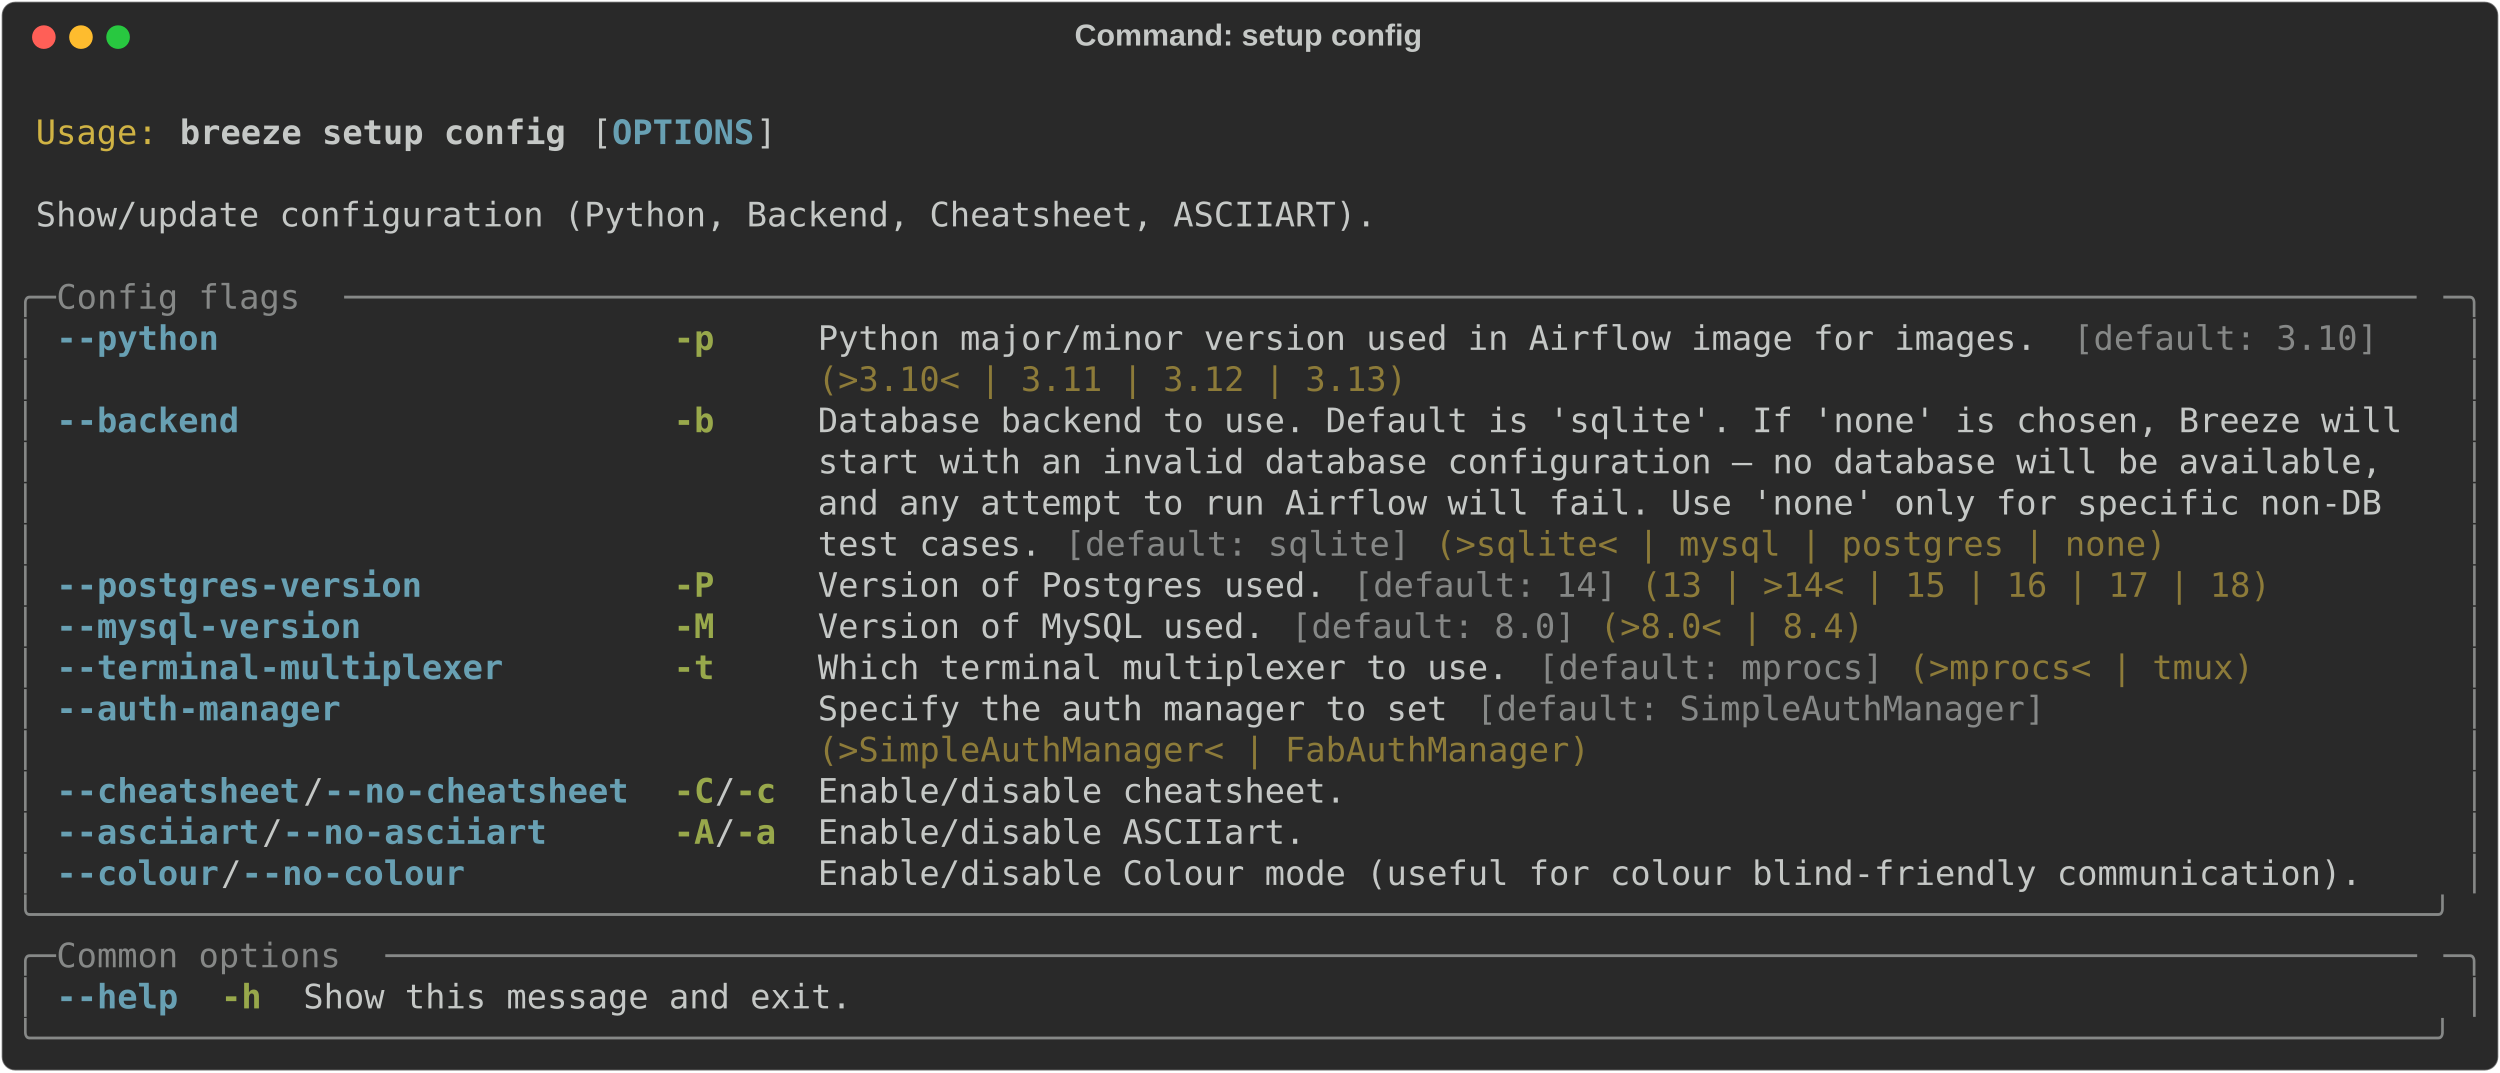
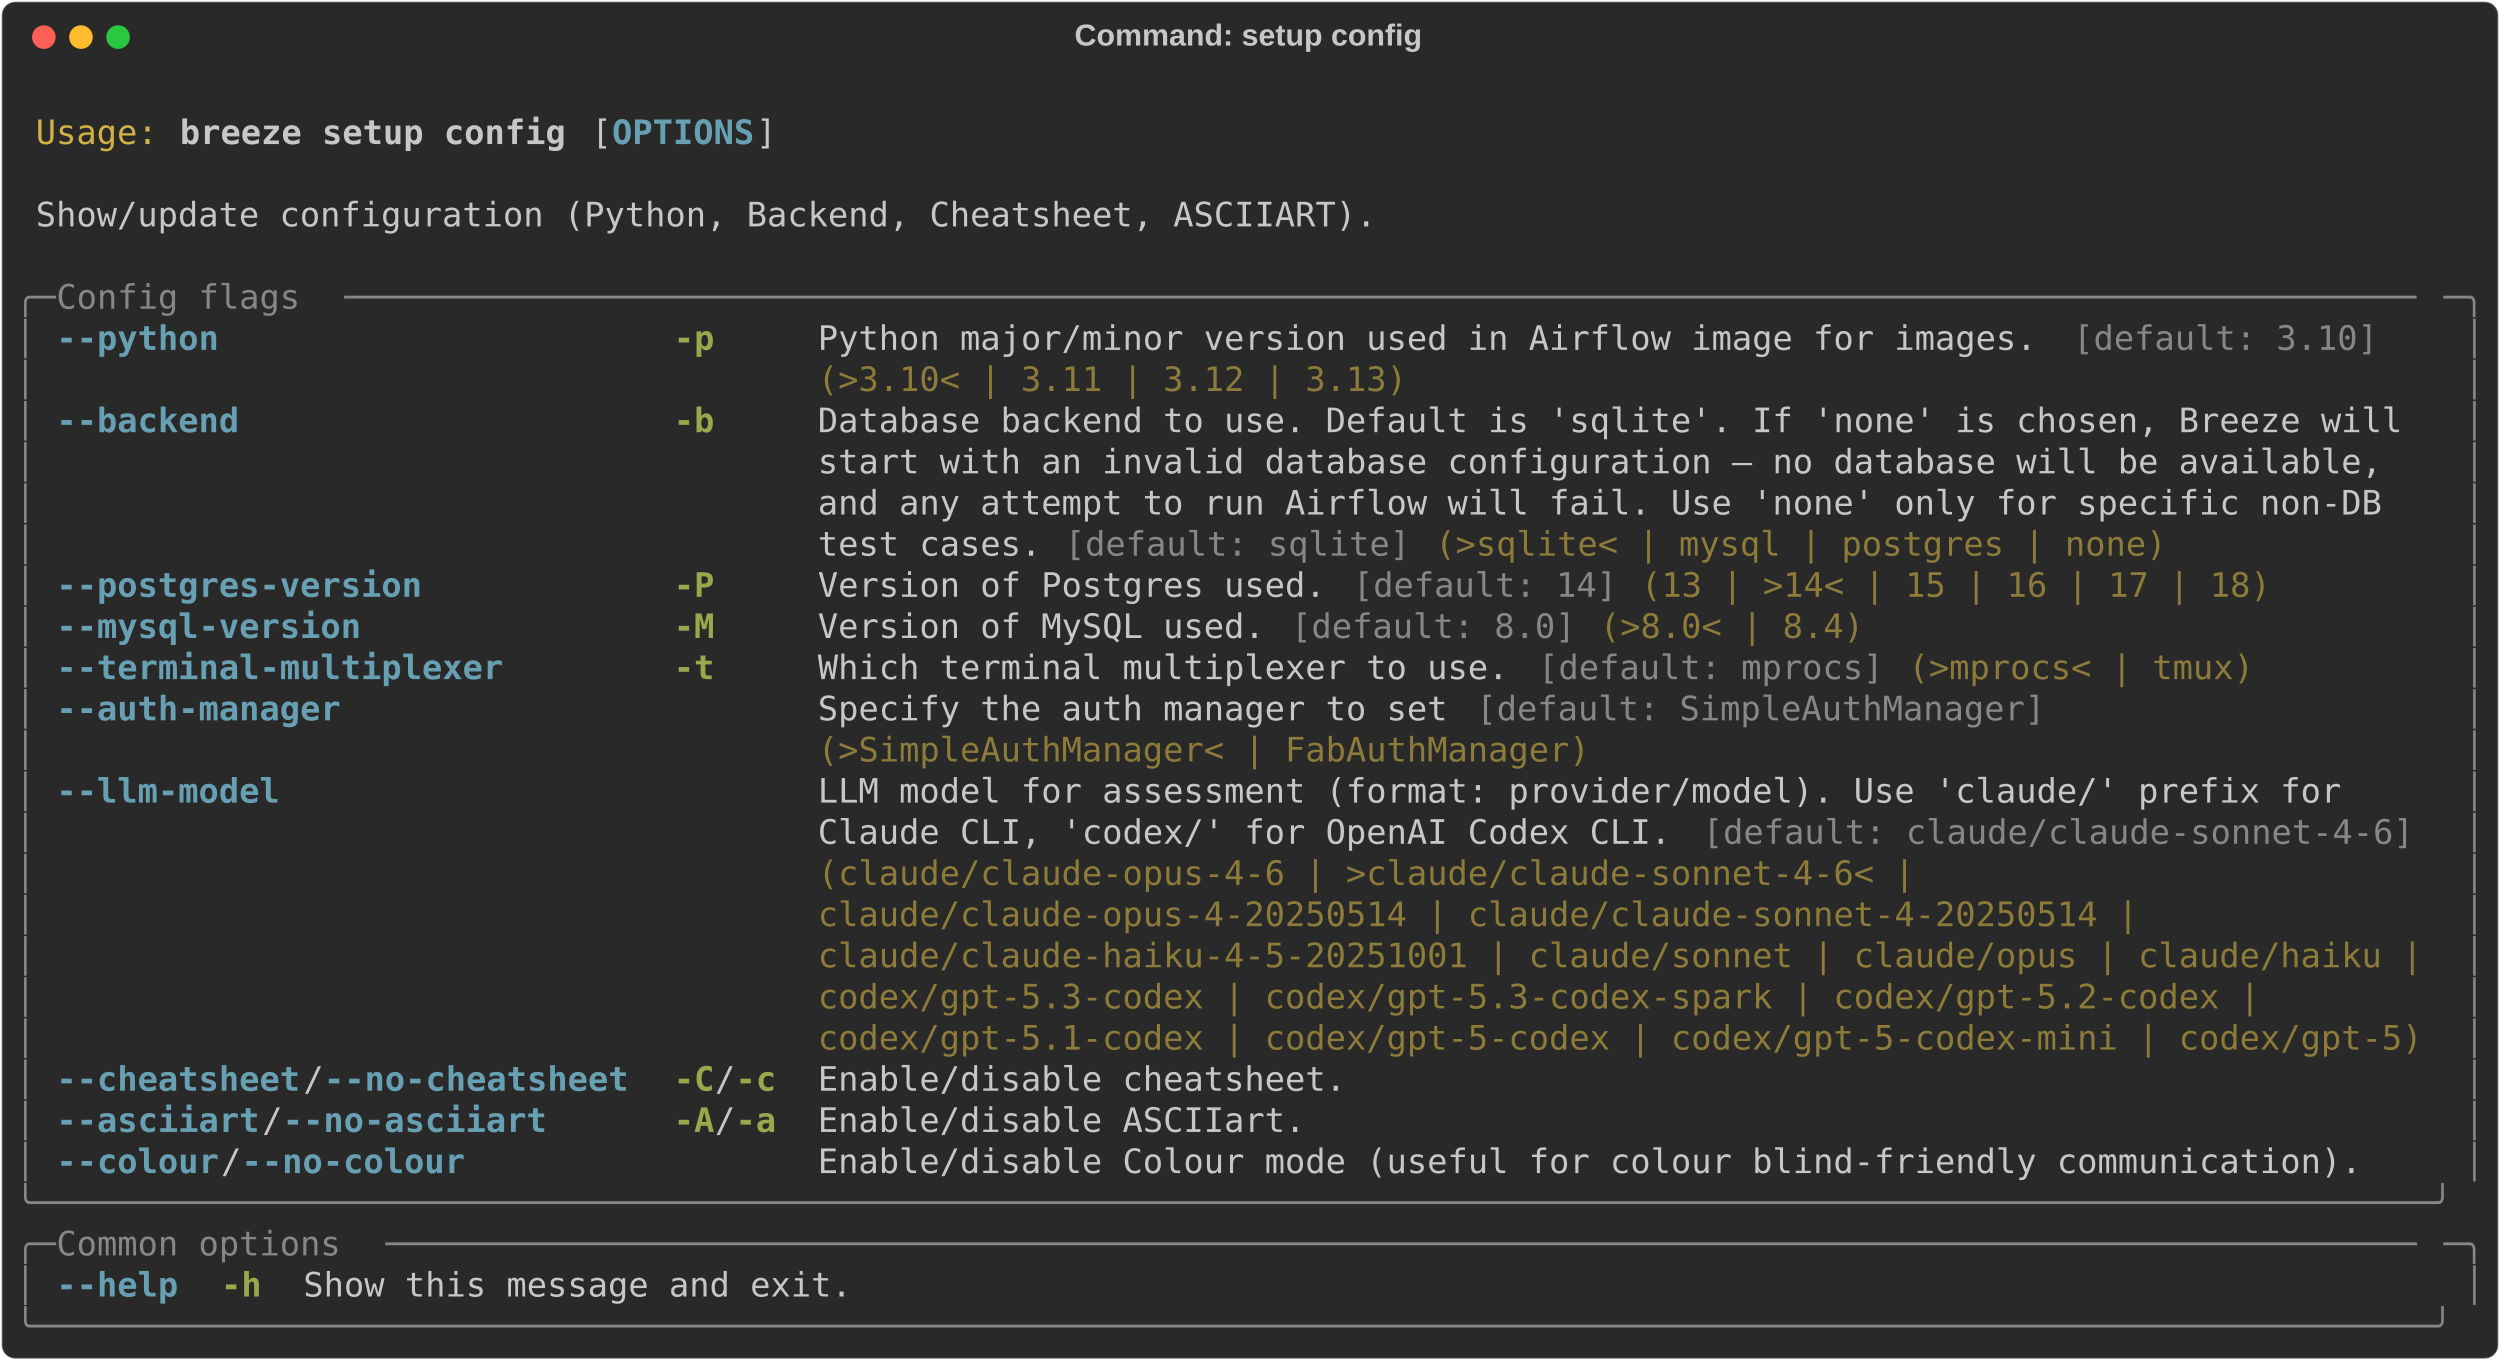
- <svg xmlns="http://www.w3.org/2000/svg" class="rich-terminal" viewBox="0 0 1482 635.6">
+ <svg xmlns="http://www.w3.org/2000/svg" class="rich-terminal" viewBox="0 0 1482 806.4">
  <style>

    @font-face {
        font-family: "Fira Code";
        src: local("FiraCode-Regular"),
                url("https://cdnjs.cloudflare.com/ajax/libs/firacode/6.2.0/woff2/FiraCode-Regular.woff2") format("woff2"),
                url("https://cdnjs.cloudflare.com/ajax/libs/firacode/6.2.0/woff/FiraCode-Regular.woff") format("woff");
        font-style: normal;
        font-weight: 400;
    }
    @font-face {
        font-family: "Fira Code";
        src: local("FiraCode-Bold"),
                url("https://cdnjs.cloudflare.com/ajax/libs/firacode/6.2.0/woff2/FiraCode-Bold.woff2") format("woff2"),
                url("https://cdnjs.cloudflare.com/ajax/libs/firacode/6.2.0/woff/FiraCode-Bold.woff") format("woff");
        font-style: bold;
        font-weight: 700;
    }

    .breeze-setup-config-matrix {
        font-family: Fira Code, monospace;
        font-size: 20px;
        line-height: 24.4px;
        font-variant-east-asian: full-width;
    }

    .breeze-setup-config-title {
        font-size: 18px;
        font-weight: bold;
        font-family: arial;
    }

    .breeze-setup-config-r1 { fill: #c5c8c6 }
.breeze-setup-config-r2 { fill: #d0b344 }
.breeze-setup-config-r3 { fill: #c5c8c6;font-weight: bold }
.breeze-setup-config-r4 { fill: #68a0b3;font-weight: bold }
.breeze-setup-config-r5 { fill: #868887 }
.breeze-setup-config-r6 { fill: #98a84b;font-weight: bold }
.breeze-setup-config-r7 { fill: #8d7b39 }
    </style>
  <defs>
    <clipPath id="breeze-setup-config-clip-terminal">
-       <rect x="0" y="0" width="1463.0" height="584.6" />
+       <rect x="0" y="0" width="1463.0" height="755.4" />
    </clipPath>
    <clipPath id="breeze-setup-config-line-0">
      <rect x="0" y="1.5" width="1464" height="24.65" />
    </clipPath>
    <clipPath id="breeze-setup-config-line-1">
      <rect x="0" y="25.9" width="1464" height="24.65" />
    </clipPath>
    <clipPath id="breeze-setup-config-line-2">
      <rect x="0" y="50.3" width="1464" height="24.65" />
    </clipPath>
    <clipPath id="breeze-setup-config-line-3">
      <rect x="0" y="74.7" width="1464" height="24.65" />
    </clipPath>
    <clipPath id="breeze-setup-config-line-4">
      <rect x="0" y="99.1" width="1464" height="24.65" />
    </clipPath>
    <clipPath id="breeze-setup-config-line-5">
      <rect x="0" y="123.5" width="1464" height="24.65" />
    </clipPath>
    <clipPath id="breeze-setup-config-line-6">
      <rect x="0" y="147.9" width="1464" height="24.65" />
    </clipPath>
    <clipPath id="breeze-setup-config-line-7">
      <rect x="0" y="172.3" width="1464" height="24.65" />
    </clipPath>
    <clipPath id="breeze-setup-config-line-8">
      <rect x="0" y="196.7" width="1464" height="24.65" />
    </clipPath>
    <clipPath id="breeze-setup-config-line-9">
      <rect x="0" y="221.1" width="1464" height="24.65" />
    </clipPath>
    <clipPath id="breeze-setup-config-line-10">
      <rect x="0" y="245.5" width="1464" height="24.65" />
    </clipPath>
    <clipPath id="breeze-setup-config-line-11">
      <rect x="0" y="269.9" width="1464" height="24.65" />
    </clipPath>
    <clipPath id="breeze-setup-config-line-12">
      <rect x="0" y="294.3" width="1464" height="24.65" />
    </clipPath>
    <clipPath id="breeze-setup-config-line-13">
      <rect x="0" y="318.7" width="1464" height="24.65" />
    </clipPath>
    <clipPath id="breeze-setup-config-line-14">
      <rect x="0" y="343.1" width="1464" height="24.65" />
    </clipPath>
    <clipPath id="breeze-setup-config-line-15">
      <rect x="0" y="367.5" width="1464" height="24.65" />
    </clipPath>
    <clipPath id="breeze-setup-config-line-16">
      <rect x="0" y="391.9" width="1464" height="24.65" />
    </clipPath>
    <clipPath id="breeze-setup-config-line-17">
      <rect x="0" y="416.3" width="1464" height="24.65" />
    </clipPath>
    <clipPath id="breeze-setup-config-line-18">
      <rect x="0" y="440.7" width="1464" height="24.65" />
    </clipPath>
    <clipPath id="breeze-setup-config-line-19">
      <rect x="0" y="465.1" width="1464" height="24.65" />
    </clipPath>
    <clipPath id="breeze-setup-config-line-20">
      <rect x="0" y="489.5" width="1464" height="24.65" />
    </clipPath>
    <clipPath id="breeze-setup-config-line-21">
      <rect x="0" y="513.9" width="1464" height="24.65" />
    </clipPath>
    <clipPath id="breeze-setup-config-line-22">
      <rect x="0" y="538.3" width="1464" height="24.65" />
    </clipPath>
+     <clipPath id="breeze-setup-config-line-23">
+       <rect x="0" y="562.7" width="1464" height="24.65" />
+     </clipPath>
+     <clipPath id="breeze-setup-config-line-24">
+       <rect x="0" y="587.1" width="1464" height="24.65" />
+     </clipPath>
+     <clipPath id="breeze-setup-config-line-25">
+       <rect x="0" y="611.5" width="1464" height="24.65" />
+     </clipPath>
+     <clipPath id="breeze-setup-config-line-26">
+       <rect x="0" y="635.9" width="1464" height="24.65" />
+     </clipPath>
+     <clipPath id="breeze-setup-config-line-27">
+       <rect x="0" y="660.3" width="1464" height="24.65" />
+     </clipPath>
+     <clipPath id="breeze-setup-config-line-28">
+       <rect x="0" y="684.7" width="1464" height="24.65" />
+     </clipPath>
+     <clipPath id="breeze-setup-config-line-29">
+       <rect x="0" y="709.1" width="1464" height="24.65" />
+     </clipPath>
  </defs>
-   <rect fill="#292929" stroke="rgba(255,255,255,0.35)" stroke-width="1" x="1" y="1" width="1480" height="633.6" rx="8" />
+   <rect fill="#292929" stroke="rgba(255,255,255,0.35)" stroke-width="1" x="1" y="1" width="1480" height="804.4" rx="8" />
  <text class="breeze-setup-config-title" fill="#c5c8c6" text-anchor="middle" x="740" y="27">Command: setup config</text>
  <g transform="translate(26,22)">
    <circle cx="0" cy="0" r="7" fill="#ff5f57" />
    <circle cx="22" cy="0" r="7" fill="#febc2e" />
    <circle cx="44" cy="0" r="7" fill="#28c840" />
  </g>
  <g transform="translate(9, 41)" clip-path="url(#breeze-setup-config-clip-terminal)">
    <g class="breeze-setup-config-matrix">
      <text class="breeze-setup-config-r1" x="1464" y="20" textLength="12.2" clip-path="url(#breeze-setup-config-line-0)">
</text>
      <text class="breeze-setup-config-r2" x="12.2" y="44.4" textLength="73.2" clip-path="url(#breeze-setup-config-line-1)">Usage:</text>
      <text class="breeze-setup-config-r3" x="97.6" y="44.4" textLength="231.8" clip-path="url(#breeze-setup-config-line-1)">breeze setup config</text>
      <text class="breeze-setup-config-r1" x="341.6" y="44.4" textLength="12.2" clip-path="url(#breeze-setup-config-line-1)">[</text>
      <text class="breeze-setup-config-r4" x="353.8" y="44.4" textLength="85.4" clip-path="url(#breeze-setup-config-line-1)">OPTIONS</text>
      <text class="breeze-setup-config-r1" x="439.2" y="44.4" textLength="12.2" clip-path="url(#breeze-setup-config-line-1)">]</text>
      <text class="breeze-setup-config-r1" x="1464" y="44.4" textLength="12.2" clip-path="url(#breeze-setup-config-line-1)">
</text>
      <text class="breeze-setup-config-r1" x="1464" y="68.8" textLength="12.2" clip-path="url(#breeze-setup-config-line-2)">
</text>
      <text class="breeze-setup-config-r1" x="12.2" y="93.2" textLength="805.2" clip-path="url(#breeze-setup-config-line-3)">Show/update configuration (Python, Backend, Cheatsheet, ASCIIART).</text>
      <text class="breeze-setup-config-r1" x="1464" y="93.2" textLength="12.2" clip-path="url(#breeze-setup-config-line-3)">
</text>
      <text class="breeze-setup-config-r1" x="1464" y="117.6" textLength="12.2" clip-path="url(#breeze-setup-config-line-4)">
</text>
      <text class="breeze-setup-config-r5" x="0" y="142" textLength="24.4" clip-path="url(#breeze-setup-config-line-5)">╭─</text>
      <text class="breeze-setup-config-r5" x="24.4" y="142" textLength="170.8" clip-path="url(#breeze-setup-config-line-5)"> Config flags </text>
      <text class="breeze-setup-config-r5" x="195.2" y="142" textLength="1244.4" clip-path="url(#breeze-setup-config-line-5)">──────────────────────────────────────────────────────────────────────────────────────────────────────</text>
      <text class="breeze-setup-config-r5" x="1439.6" y="142" textLength="24.4" clip-path="url(#breeze-setup-config-line-5)">─╮</text>
      <text class="breeze-setup-config-r1" x="1464" y="142" textLength="12.2" clip-path="url(#breeze-setup-config-line-5)">
</text>
      <text class="breeze-setup-config-r5" x="0" y="166.4" textLength="12.2" clip-path="url(#breeze-setup-config-line-6)">│</text>
      <text class="breeze-setup-config-r4" x="24.4" y="166.4" textLength="341.6" clip-path="url(#breeze-setup-config-line-6)">--python                    </text>
      <text class="breeze-setup-config-r6" x="390.4" y="166.4" textLength="61" clip-path="url(#breeze-setup-config-line-6)">-p   </text>
      <text class="breeze-setup-config-r1" x="475.8" y="166.4" textLength="744.2" clip-path="url(#breeze-setup-config-line-6)">Python major/minor version used in Airflow image for images. </text>
      <text class="breeze-setup-config-r5" x="1220" y="166.4" textLength="183" clip-path="url(#breeze-setup-config-line-6)">[default: 3.10]</text>
      <text class="breeze-setup-config-r5" x="1451.8" y="166.4" textLength="12.2" clip-path="url(#breeze-setup-config-line-6)">│</text>
      <text class="breeze-setup-config-r1" x="1464" y="166.4" textLength="12.2" clip-path="url(#breeze-setup-config-line-6)">
</text>
      <text class="breeze-setup-config-r5" x="0" y="190.8" textLength="12.2" clip-path="url(#breeze-setup-config-line-7)">│</text>
      <text class="breeze-setup-config-r7" x="475.8" y="190.8" textLength="353.8" clip-path="url(#breeze-setup-config-line-7)">(&gt;3.10&lt; | 3.11 | 3.12 | 3.13)</text>
      <text class="breeze-setup-config-r5" x="1451.8" y="190.8" textLength="12.2" clip-path="url(#breeze-setup-config-line-7)">│</text>
      <text class="breeze-setup-config-r1" x="1464" y="190.8" textLength="12.2" clip-path="url(#breeze-setup-config-line-7)">
</text>
      <text class="breeze-setup-config-r5" x="0" y="215.2" textLength="12.2" clip-path="url(#breeze-setup-config-line-8)">│</text>
      <text class="breeze-setup-config-r4" x="24.4" y="215.2" textLength="341.6" clip-path="url(#breeze-setup-config-line-8)">--backend                   </text>
      <text class="breeze-setup-config-r6" x="390.4" y="215.2" textLength="61" clip-path="url(#breeze-setup-config-line-8)">-b   </text>
      <text class="breeze-setup-config-r1" x="475.8" y="215.2" textLength="963.8" clip-path="url(#breeze-setup-config-line-8)">Database backend to use. Default is 'sqlite'. If 'none' is chosen, Breeze will </text>
      <text class="breeze-setup-config-r5" x="1451.8" y="215.2" textLength="12.2" clip-path="url(#breeze-setup-config-line-8)">│</text>
      <text class="breeze-setup-config-r1" x="1464" y="215.2" textLength="12.2" clip-path="url(#breeze-setup-config-line-8)">
</text>
      <text class="breeze-setup-config-r5" x="0" y="239.6" textLength="12.2" clip-path="url(#breeze-setup-config-line-9)">│</text>
      <text class="breeze-setup-config-r1" x="475.8" y="239.6" textLength="963.8" clip-path="url(#breeze-setup-config-line-9)">start with an invalid database configuration — no database will be available,  </text>
      <text class="breeze-setup-config-r5" x="1451.8" y="239.6" textLength="12.2" clip-path="url(#breeze-setup-config-line-9)">│</text>
      <text class="breeze-setup-config-r1" x="1464" y="239.6" textLength="12.2" clip-path="url(#breeze-setup-config-line-9)">
</text>
      <text class="breeze-setup-config-r5" x="0" y="264" textLength="12.2" clip-path="url(#breeze-setup-config-line-10)">│</text>
      <text class="breeze-setup-config-r1" x="475.8" y="264" textLength="963.8" clip-path="url(#breeze-setup-config-line-10)">and any attempt to run Airflow will fail. Use 'none' only for specific non-DB  </text>
      <text class="breeze-setup-config-r5" x="1451.8" y="264" textLength="12.2" clip-path="url(#breeze-setup-config-line-10)">│</text>
      <text class="breeze-setup-config-r1" x="1464" y="264" textLength="12.2" clip-path="url(#breeze-setup-config-line-10)">
</text>
      <text class="breeze-setup-config-r5" x="0" y="288.4" textLength="12.2" clip-path="url(#breeze-setup-config-line-11)">│</text>
      <text class="breeze-setup-config-r1" x="475.8" y="288.4" textLength="146.4" clip-path="url(#breeze-setup-config-line-11)">test cases. </text>
      <text class="breeze-setup-config-r5" x="622.2" y="288.4" textLength="207.4" clip-path="url(#breeze-setup-config-line-11)">[default: sqlite]</text>
      <text class="breeze-setup-config-r7" x="841.8" y="288.4" textLength="439.2" clip-path="url(#breeze-setup-config-line-11)">(&gt;sqlite&lt; | mysql | postgres | none)</text>
      <text class="breeze-setup-config-r5" x="1451.8" y="288.4" textLength="12.2" clip-path="url(#breeze-setup-config-line-11)">│</text>
      <text class="breeze-setup-config-r1" x="1464" y="288.4" textLength="12.2" clip-path="url(#breeze-setup-config-line-11)">
</text>
      <text class="breeze-setup-config-r5" x="0" y="312.8" textLength="12.2" clip-path="url(#breeze-setup-config-line-12)">│</text>
      <text class="breeze-setup-config-r4" x="24.4" y="312.8" textLength="341.6" clip-path="url(#breeze-setup-config-line-12)">--postgres-version          </text>
      <text class="breeze-setup-config-r6" x="390.4" y="312.8" textLength="61" clip-path="url(#breeze-setup-config-line-12)">-P   </text>
      <text class="breeze-setup-config-r1" x="475.8" y="312.8" textLength="317.2" clip-path="url(#breeze-setup-config-line-12)">Version of Postgres used. </text>
      <text class="breeze-setup-config-r5" x="793" y="312.8" textLength="158.6" clip-path="url(#breeze-setup-config-line-12)">[default: 14]</text>
      <text class="breeze-setup-config-r7" x="963.8" y="312.8" textLength="378.2" clip-path="url(#breeze-setup-config-line-12)">(13 | &gt;14&lt; | 15 | 16 | 17 | 18)</text>
      <text class="breeze-setup-config-r5" x="1451.8" y="312.8" textLength="12.2" clip-path="url(#breeze-setup-config-line-12)">│</text>
      <text class="breeze-setup-config-r1" x="1464" y="312.8" textLength="12.2" clip-path="url(#breeze-setup-config-line-12)">
</text>
      <text class="breeze-setup-config-r5" x="0" y="337.2" textLength="12.2" clip-path="url(#breeze-setup-config-line-13)">│</text>
      <text class="breeze-setup-config-r4" x="24.4" y="337.2" textLength="341.6" clip-path="url(#breeze-setup-config-line-13)">--mysql-version             </text>
      <text class="breeze-setup-config-r6" x="390.4" y="337.2" textLength="61" clip-path="url(#breeze-setup-config-line-13)">-M   </text>
      <text class="breeze-setup-config-r1" x="475.8" y="337.2" textLength="280.6" clip-path="url(#breeze-setup-config-line-13)">Version of MySQL used. </text>
      <text class="breeze-setup-config-r5" x="756.4" y="337.2" textLength="170.8" clip-path="url(#breeze-setup-config-line-13)">[default: 8.0]</text>
      <text class="breeze-setup-config-r7" x="939.4" y="337.2" textLength="158.6" clip-path="url(#breeze-setup-config-line-13)">(&gt;8.0&lt; | 8.4)</text>
      <text class="breeze-setup-config-r5" x="1451.8" y="337.2" textLength="12.2" clip-path="url(#breeze-setup-config-line-13)">│</text>
      <text class="breeze-setup-config-r1" x="1464" y="337.2" textLength="12.2" clip-path="url(#breeze-setup-config-line-13)">
</text>
      <text class="breeze-setup-config-r5" x="0" y="361.6" textLength="12.2" clip-path="url(#breeze-setup-config-line-14)">│</text>
      <text class="breeze-setup-config-r4" x="24.4" y="361.6" textLength="341.6" clip-path="url(#breeze-setup-config-line-14)">--terminal-multiplexer      </text>
      <text class="breeze-setup-config-r6" x="390.4" y="361.6" textLength="61" clip-path="url(#breeze-setup-config-line-14)">-t   </text>
      <text class="breeze-setup-config-r1" x="475.8" y="361.6" textLength="427" clip-path="url(#breeze-setup-config-line-14)">Which terminal multiplexer to use. </text>
      <text class="breeze-setup-config-r5" x="902.8" y="361.6" textLength="207.4" clip-path="url(#breeze-setup-config-line-14)">[default: mprocs]</text>
      <text class="breeze-setup-config-r7" x="1122.4" y="361.6" textLength="207.4" clip-path="url(#breeze-setup-config-line-14)">(&gt;mprocs&lt; | tmux)</text>
      <text class="breeze-setup-config-r5" x="1451.8" y="361.6" textLength="12.2" clip-path="url(#breeze-setup-config-line-14)">│</text>
      <text class="breeze-setup-config-r1" x="1464" y="361.6" textLength="12.2" clip-path="url(#breeze-setup-config-line-14)">
</text>
      <text class="breeze-setup-config-r5" x="0" y="386" textLength="12.2" clip-path="url(#breeze-setup-config-line-15)">│</text>
      <text class="breeze-setup-config-r4" x="24.4" y="386" textLength="341.6" clip-path="url(#breeze-setup-config-line-15)">--auth-manager              </text>
      <text class="breeze-setup-config-r1" x="475.8" y="386" textLength="390.4" clip-path="url(#breeze-setup-config-line-15)">Specify the auth manager to set </text>
      <text class="breeze-setup-config-r5" x="866.2" y="386" textLength="341.6" clip-path="url(#breeze-setup-config-line-15)">[default: SimpleAuthManager]</text>
      <text class="breeze-setup-config-r5" x="1451.8" y="386" textLength="12.2" clip-path="url(#breeze-setup-config-line-15)">│</text>
      <text class="breeze-setup-config-r1" x="1464" y="386" textLength="12.2" clip-path="url(#breeze-setup-config-line-15)">
</text>
      <text class="breeze-setup-config-r5" x="0" y="410.4" textLength="12.2" clip-path="url(#breeze-setup-config-line-16)">│</text>
      <text class="breeze-setup-config-r7" x="475.8" y="410.4" textLength="463.6" clip-path="url(#breeze-setup-config-line-16)">(&gt;SimpleAuthManager&lt; | FabAuthManager)</text>
      <text class="breeze-setup-config-r5" x="1451.8" y="410.4" textLength="12.2" clip-path="url(#breeze-setup-config-line-16)">│</text>
      <text class="breeze-setup-config-r1" x="1464" y="410.4" textLength="12.2" clip-path="url(#breeze-setup-config-line-16)">
</text>
      <text class="breeze-setup-config-r5" x="0" y="434.8" textLength="12.2" clip-path="url(#breeze-setup-config-line-17)">│</text>
-       <text class="breeze-setup-config-r4" x="24.4" y="434.8" textLength="146.4" clip-path="url(#breeze-setup-config-line-17)">--cheatsheet</text>
-       <text class="breeze-setup-config-r1" x="170.8" y="434.8" textLength="12.2" clip-path="url(#breeze-setup-config-line-17)">/</text>
-       <text class="breeze-setup-config-r4" x="183" y="434.8" textLength="183" clip-path="url(#breeze-setup-config-line-17)">--no-cheatsheet</text>
-       <text class="breeze-setup-config-r6" x="390.4" y="434.8" textLength="24.4" clip-path="url(#breeze-setup-config-line-17)">-C</text>
-       <text class="breeze-setup-config-r1" x="414.8" y="434.8" textLength="12.2" clip-path="url(#breeze-setup-config-line-17)">/</text>
-       <text class="breeze-setup-config-r6" x="427" y="434.8" textLength="24.4" clip-path="url(#breeze-setup-config-line-17)">-c</text>
-       <text class="breeze-setup-config-r1" x="475.8" y="434.8" textLength="317.2" clip-path="url(#breeze-setup-config-line-17)">Enable/disable cheatsheet.</text>
+       <text class="breeze-setup-config-r4" x="24.4" y="434.8" textLength="341.6" clip-path="url(#breeze-setup-config-line-17)">--llm-model                 </text>
+       <text class="breeze-setup-config-r1" x="475.8" y="434.8" textLength="963.8" clip-path="url(#breeze-setup-config-line-17)">LLM model for assessment (format: provider/model). Use 'claude/' prefix for    </text>
      <text class="breeze-setup-config-r5" x="1451.8" y="434.8" textLength="12.2" clip-path="url(#breeze-setup-config-line-17)">│</text>
      <text class="breeze-setup-config-r1" x="1464" y="434.8" textLength="12.2" clip-path="url(#breeze-setup-config-line-17)">
</text>
      <text class="breeze-setup-config-r5" x="0" y="459.2" textLength="12.2" clip-path="url(#breeze-setup-config-line-18)">│</text>
-       <text class="breeze-setup-config-r4" x="24.4" y="459.2" textLength="122" clip-path="url(#breeze-setup-config-line-18)">--asciiart</text>
-       <text class="breeze-setup-config-r1" x="146.4" y="459.2" textLength="12.2" clip-path="url(#breeze-setup-config-line-18)">/</text>
-       <text class="breeze-setup-config-r4" x="158.6" y="459.2" textLength="158.6" clip-path="url(#breeze-setup-config-line-18)">--no-asciiart</text>
-       <text class="breeze-setup-config-r6" x="390.4" y="459.2" textLength="24.4" clip-path="url(#breeze-setup-config-line-18)">-A</text>
-       <text class="breeze-setup-config-r1" x="414.8" y="459.2" textLength="12.2" clip-path="url(#breeze-setup-config-line-18)">/</text>
-       <text class="breeze-setup-config-r6" x="427" y="459.2" textLength="24.4" clip-path="url(#breeze-setup-config-line-18)">-a</text>
-       <text class="breeze-setup-config-r1" x="475.8" y="459.2" textLength="292.8" clip-path="url(#breeze-setup-config-line-18)">Enable/disable ASCIIart.</text>
+       <text class="breeze-setup-config-r1" x="475.8" y="459.2" textLength="524.6" clip-path="url(#breeze-setup-config-line-18)">Claude CLI, 'codex/' for OpenAI Codex CLI. </text>
+       <text class="breeze-setup-config-r5" x="1000.4" y="459.2" textLength="427" clip-path="url(#breeze-setup-config-line-18)">[default: claude/claude-sonnet-4-6]</text>
      <text class="breeze-setup-config-r5" x="1451.8" y="459.2" textLength="12.2" clip-path="url(#breeze-setup-config-line-18)">│</text>
      <text class="breeze-setup-config-r1" x="1464" y="459.2" textLength="12.2" clip-path="url(#breeze-setup-config-line-18)">
</text>
      <text class="breeze-setup-config-r5" x="0" y="483.6" textLength="12.2" clip-path="url(#breeze-setup-config-line-19)">│</text>
-       <text class="breeze-setup-config-r4" x="24.4" y="483.6" textLength="97.6" clip-path="url(#breeze-setup-config-line-19)">--colour</text>
-       <text class="breeze-setup-config-r1" x="122" y="483.6" textLength="12.2" clip-path="url(#breeze-setup-config-line-19)">/</text>
-       <text class="breeze-setup-config-r4" x="134.2" y="483.6" textLength="134.2" clip-path="url(#breeze-setup-config-line-19)">--no-colour</text>
-       <text class="breeze-setup-config-r1" x="475.8" y="483.6" textLength="927.2" clip-path="url(#breeze-setup-config-line-19)">Enable/disable Colour mode (useful for colour blind-friendly communication).</text>
+       <text class="breeze-setup-config-r7" x="475.8" y="483.6" textLength="671" clip-path="url(#breeze-setup-config-line-19)">(claude/claude-opus-4-6 | &gt;claude/claude-sonnet-4-6&lt; | </text>
      <text class="breeze-setup-config-r5" x="1451.8" y="483.6" textLength="12.2" clip-path="url(#breeze-setup-config-line-19)">│</text>
      <text class="breeze-setup-config-r1" x="1464" y="483.6" textLength="12.2" clip-path="url(#breeze-setup-config-line-19)">
</text>
-       <text class="breeze-setup-config-r5" x="0" y="508" textLength="1464" clip-path="url(#breeze-setup-config-line-20)">╰──────────────────────────────────────────────────────────────────────────────────────────────────────────────────────╯</text>
+       <text class="breeze-setup-config-r5" x="0" y="508" textLength="12.2" clip-path="url(#breeze-setup-config-line-20)">│</text>
+       <text class="breeze-setup-config-r7" x="475.8" y="508" textLength="805.2" clip-path="url(#breeze-setup-config-line-20)">claude/claude-opus-4-20250514 | claude/claude-sonnet-4-20250514 | </text>
+       <text class="breeze-setup-config-r5" x="1451.8" y="508" textLength="12.2" clip-path="url(#breeze-setup-config-line-20)">│</text>
      <text class="breeze-setup-config-r1" x="1464" y="508" textLength="12.2" clip-path="url(#breeze-setup-config-line-20)">
</text>
-       <text class="breeze-setup-config-r5" x="0" y="532.4" textLength="24.4" clip-path="url(#breeze-setup-config-line-21)">╭─</text>
-       <text class="breeze-setup-config-r5" x="24.4" y="532.4" textLength="195.2" clip-path="url(#breeze-setup-config-line-21)"> Common options </text>
-       <text class="breeze-setup-config-r5" x="219.6" y="532.4" textLength="1220" clip-path="url(#breeze-setup-config-line-21)">────────────────────────────────────────────────────────────────────────────────────────────────────</text>
-       <text class="breeze-setup-config-r5" x="1439.6" y="532.4" textLength="24.4" clip-path="url(#breeze-setup-config-line-21)">─╮</text>
+       <text class="breeze-setup-config-r5" x="0" y="532.4" textLength="12.2" clip-path="url(#breeze-setup-config-line-21)">│</text>
+       <text class="breeze-setup-config-r7" x="475.8" y="532.4" textLength="963.8" clip-path="url(#breeze-setup-config-line-21)">claude/claude-haiku-4-5-20251001 | claude/sonnet | claude/opus | claude/haiku |</text>
+       <text class="breeze-setup-config-r5" x="1451.8" y="532.4" textLength="12.2" clip-path="url(#breeze-setup-config-line-21)">│</text>
      <text class="breeze-setup-config-r1" x="1464" y="532.4" textLength="12.2" clip-path="url(#breeze-setup-config-line-21)">
</text>
      <text class="breeze-setup-config-r5" x="0" y="556.8" textLength="12.2" clip-path="url(#breeze-setup-config-line-22)">│</text>
-       <text class="breeze-setup-config-r4" x="24.4" y="556.8" textLength="73.2" clip-path="url(#breeze-setup-config-line-22)">--help</text>
-       <text class="breeze-setup-config-r6" x="122" y="556.8" textLength="24.4" clip-path="url(#breeze-setup-config-line-22)">-h</text>
-       <text class="breeze-setup-config-r1" x="170.8" y="556.8" textLength="329.4" clip-path="url(#breeze-setup-config-line-22)">Show this message and exit.</text>
+       <text class="breeze-setup-config-r7" x="475.8" y="556.8" textLength="878.4" clip-path="url(#breeze-setup-config-line-22)">codex/gpt-5.3-codex | codex/gpt-5.3-codex-spark | codex/gpt-5.2-codex | </text>
      <text class="breeze-setup-config-r5" x="1451.8" y="556.8" textLength="12.2" clip-path="url(#breeze-setup-config-line-22)">│</text>
      <text class="breeze-setup-config-r1" x="1464" y="556.8" textLength="12.2" clip-path="url(#breeze-setup-config-line-22)">
</text>
-       <text class="breeze-setup-config-r5" x="0" y="581.2" textLength="1464" clip-path="url(#breeze-setup-config-line-23)">╰──────────────────────────────────────────────────────────────────────────────────────────────────────────────────────╯</text>
+       <text class="breeze-setup-config-r5" x="0" y="581.2" textLength="12.2" clip-path="url(#breeze-setup-config-line-23)">│</text>
+       <text class="breeze-setup-config-r7" x="475.8" y="581.2" textLength="963.8" clip-path="url(#breeze-setup-config-line-23)">codex/gpt-5.1-codex | codex/gpt-5-codex | codex/gpt-5-codex-mini | codex/gpt-5)</text>
+       <text class="breeze-setup-config-r5" x="1451.8" y="581.2" textLength="12.2" clip-path="url(#breeze-setup-config-line-23)">│</text>
      <text class="breeze-setup-config-r1" x="1464" y="581.2" textLength="12.2" clip-path="url(#breeze-setup-config-line-23)">
+ </text>
+       <text class="breeze-setup-config-r5" x="0" y="605.6" textLength="12.2" clip-path="url(#breeze-setup-config-line-24)">│</text>
+       <text class="breeze-setup-config-r4" x="24.4" y="605.6" textLength="146.4" clip-path="url(#breeze-setup-config-line-24)">--cheatsheet</text>
+       <text class="breeze-setup-config-r1" x="170.8" y="605.6" textLength="12.2" clip-path="url(#breeze-setup-config-line-24)">/</text>
+       <text class="breeze-setup-config-r4" x="183" y="605.6" textLength="183" clip-path="url(#breeze-setup-config-line-24)">--no-cheatsheet</text>
+       <text class="breeze-setup-config-r6" x="390.4" y="605.6" textLength="24.4" clip-path="url(#breeze-setup-config-line-24)">-C</text>
+       <text class="breeze-setup-config-r1" x="414.8" y="605.6" textLength="12.2" clip-path="url(#breeze-setup-config-line-24)">/</text>
+       <text class="breeze-setup-config-r6" x="427" y="605.6" textLength="24.4" clip-path="url(#breeze-setup-config-line-24)">-c</text>
+       <text class="breeze-setup-config-r1" x="475.8" y="605.6" textLength="317.2" clip-path="url(#breeze-setup-config-line-24)">Enable/disable cheatsheet.</text>
+       <text class="breeze-setup-config-r5" x="1451.8" y="605.6" textLength="12.2" clip-path="url(#breeze-setup-config-line-24)">│</text>
+       <text class="breeze-setup-config-r1" x="1464" y="605.6" textLength="12.2" clip-path="url(#breeze-setup-config-line-24)">
+ </text>
+       <text class="breeze-setup-config-r5" x="0" y="630" textLength="12.2" clip-path="url(#breeze-setup-config-line-25)">│</text>
+       <text class="breeze-setup-config-r4" x="24.4" y="630" textLength="122" clip-path="url(#breeze-setup-config-line-25)">--asciiart</text>
+       <text class="breeze-setup-config-r1" x="146.4" y="630" textLength="12.2" clip-path="url(#breeze-setup-config-line-25)">/</text>
+       <text class="breeze-setup-config-r4" x="158.6" y="630" textLength="158.6" clip-path="url(#breeze-setup-config-line-25)">--no-asciiart</text>
+       <text class="breeze-setup-config-r6" x="390.4" y="630" textLength="24.4" clip-path="url(#breeze-setup-config-line-25)">-A</text>
+       <text class="breeze-setup-config-r1" x="414.8" y="630" textLength="12.2" clip-path="url(#breeze-setup-config-line-25)">/</text>
+       <text class="breeze-setup-config-r6" x="427" y="630" textLength="24.4" clip-path="url(#breeze-setup-config-line-25)">-a</text>
+       <text class="breeze-setup-config-r1" x="475.8" y="630" textLength="292.8" clip-path="url(#breeze-setup-config-line-25)">Enable/disable ASCIIart.</text>
+       <text class="breeze-setup-config-r5" x="1451.8" y="630" textLength="12.2" clip-path="url(#breeze-setup-config-line-25)">│</text>
+       <text class="breeze-setup-config-r1" x="1464" y="630" textLength="12.2" clip-path="url(#breeze-setup-config-line-25)">
+ </text>
+       <text class="breeze-setup-config-r5" x="0" y="654.4" textLength="12.2" clip-path="url(#breeze-setup-config-line-26)">│</text>
+       <text class="breeze-setup-config-r4" x="24.4" y="654.4" textLength="97.6" clip-path="url(#breeze-setup-config-line-26)">--colour</text>
+       <text class="breeze-setup-config-r1" x="122" y="654.4" textLength="12.2" clip-path="url(#breeze-setup-config-line-26)">/</text>
+       <text class="breeze-setup-config-r4" x="134.2" y="654.4" textLength="134.2" clip-path="url(#breeze-setup-config-line-26)">--no-colour</text>
+       <text class="breeze-setup-config-r1" x="475.8" y="654.4" textLength="927.2" clip-path="url(#breeze-setup-config-line-26)">Enable/disable Colour mode (useful for colour blind-friendly communication).</text>
+       <text class="breeze-setup-config-r5" x="1451.8" y="654.4" textLength="12.2" clip-path="url(#breeze-setup-config-line-26)">│</text>
+       <text class="breeze-setup-config-r1" x="1464" y="654.4" textLength="12.2" clip-path="url(#breeze-setup-config-line-26)">
+ </text>
+       <text class="breeze-setup-config-r5" x="0" y="678.8" textLength="1464" clip-path="url(#breeze-setup-config-line-27)">╰──────────────────────────────────────────────────────────────────────────────────────────────────────────────────────╯</text>
+       <text class="breeze-setup-config-r1" x="1464" y="678.8" textLength="12.2" clip-path="url(#breeze-setup-config-line-27)">
+ </text>
+       <text class="breeze-setup-config-r5" x="0" y="703.2" textLength="24.4" clip-path="url(#breeze-setup-config-line-28)">╭─</text>
+       <text class="breeze-setup-config-r5" x="24.4" y="703.2" textLength="195.2" clip-path="url(#breeze-setup-config-line-28)"> Common options </text>
+       <text class="breeze-setup-config-r5" x="219.6" y="703.2" textLength="1220" clip-path="url(#breeze-setup-config-line-28)">────────────────────────────────────────────────────────────────────────────────────────────────────</text>
+       <text class="breeze-setup-config-r5" x="1439.6" y="703.2" textLength="24.4" clip-path="url(#breeze-setup-config-line-28)">─╮</text>
+       <text class="breeze-setup-config-r1" x="1464" y="703.2" textLength="12.2" clip-path="url(#breeze-setup-config-line-28)">
+ </text>
+       <text class="breeze-setup-config-r5" x="0" y="727.6" textLength="12.2" clip-path="url(#breeze-setup-config-line-29)">│</text>
+       <text class="breeze-setup-config-r4" x="24.4" y="727.6" textLength="73.2" clip-path="url(#breeze-setup-config-line-29)">--help</text>
+       <text class="breeze-setup-config-r6" x="122" y="727.6" textLength="24.4" clip-path="url(#breeze-setup-config-line-29)">-h</text>
+       <text class="breeze-setup-config-r1" x="170.8" y="727.6" textLength="329.4" clip-path="url(#breeze-setup-config-line-29)">Show this message and exit.</text>
+       <text class="breeze-setup-config-r5" x="1451.8" y="727.6" textLength="12.2" clip-path="url(#breeze-setup-config-line-29)">│</text>
+       <text class="breeze-setup-config-r1" x="1464" y="727.6" textLength="12.2" clip-path="url(#breeze-setup-config-line-29)">
+ </text>
+       <text class="breeze-setup-config-r5" x="0" y="752" textLength="1464" clip-path="url(#breeze-setup-config-line-30)">╰──────────────────────────────────────────────────────────────────────────────────────────────────────────────────────╯</text>
+       <text class="breeze-setup-config-r1" x="1464" y="752" textLength="12.2" clip-path="url(#breeze-setup-config-line-30)">
</text>
    </g>
  </g>
</svg>
